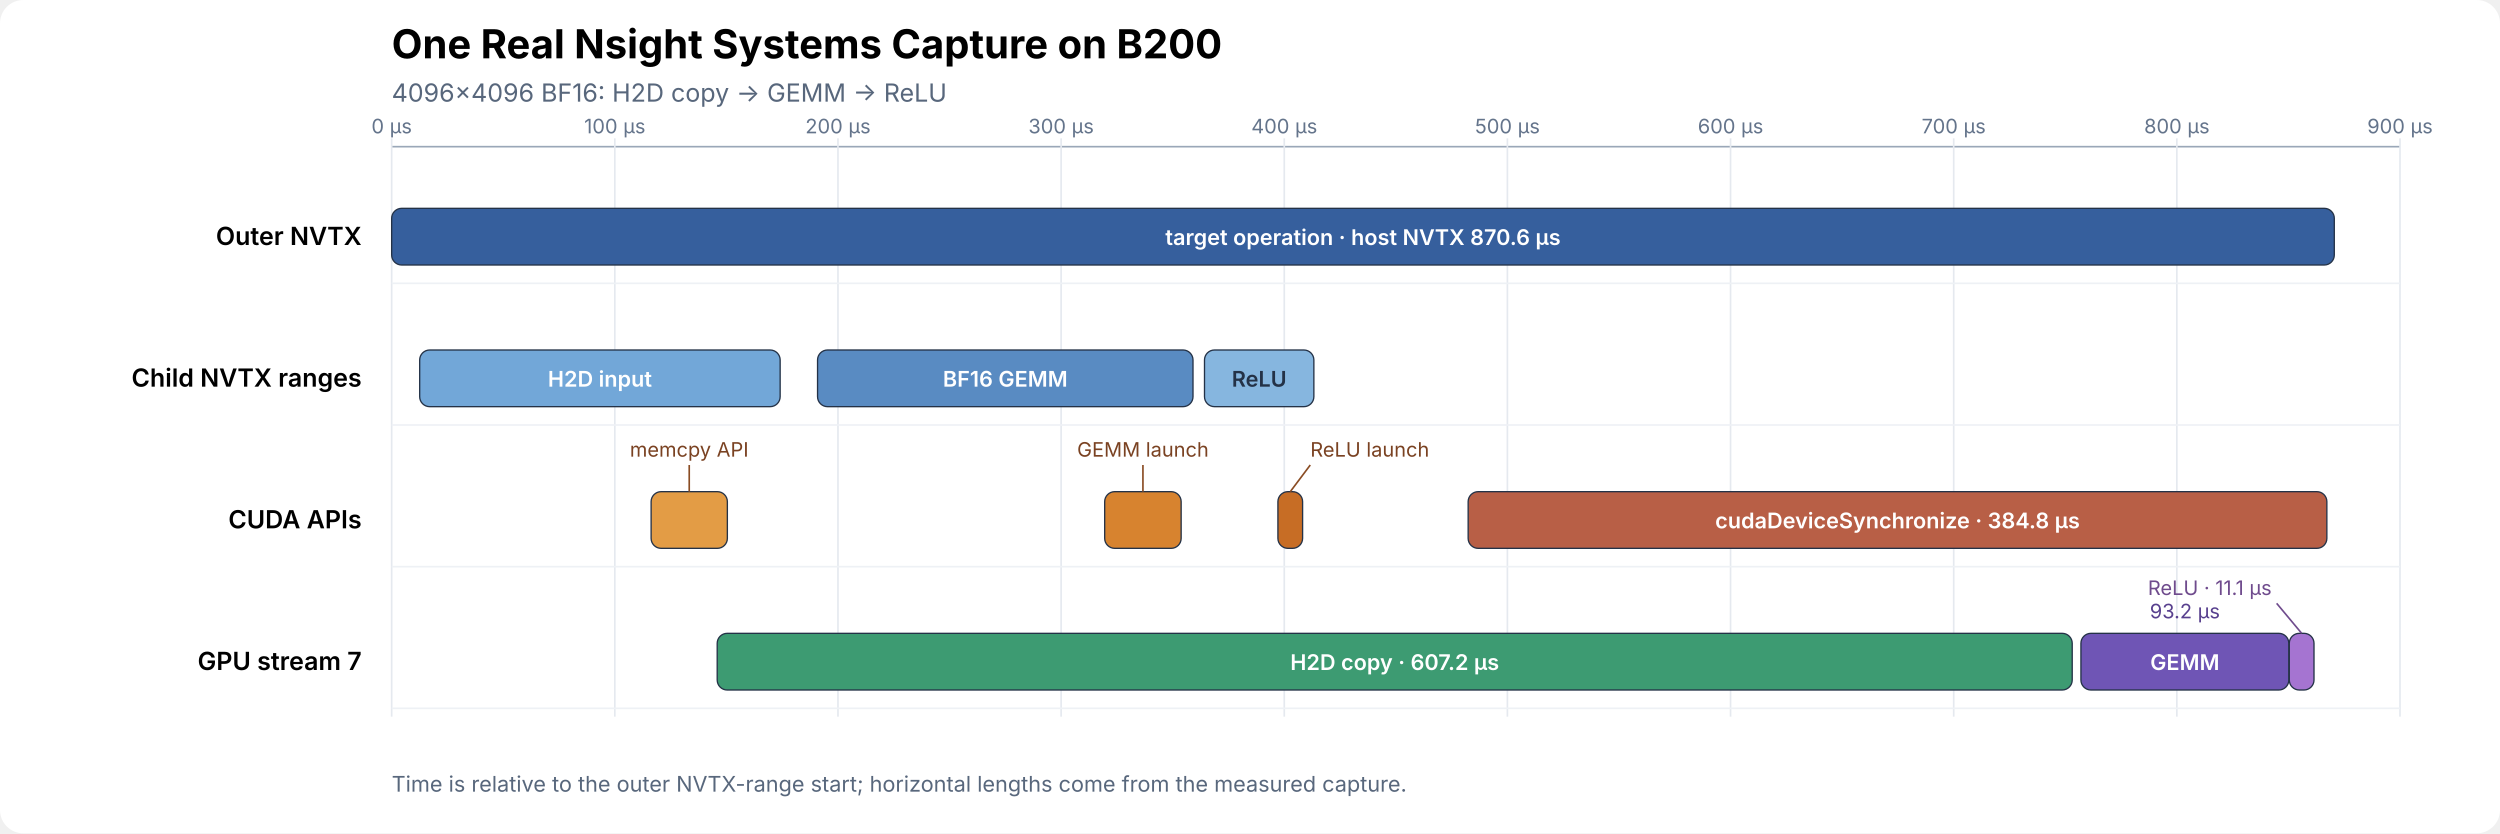
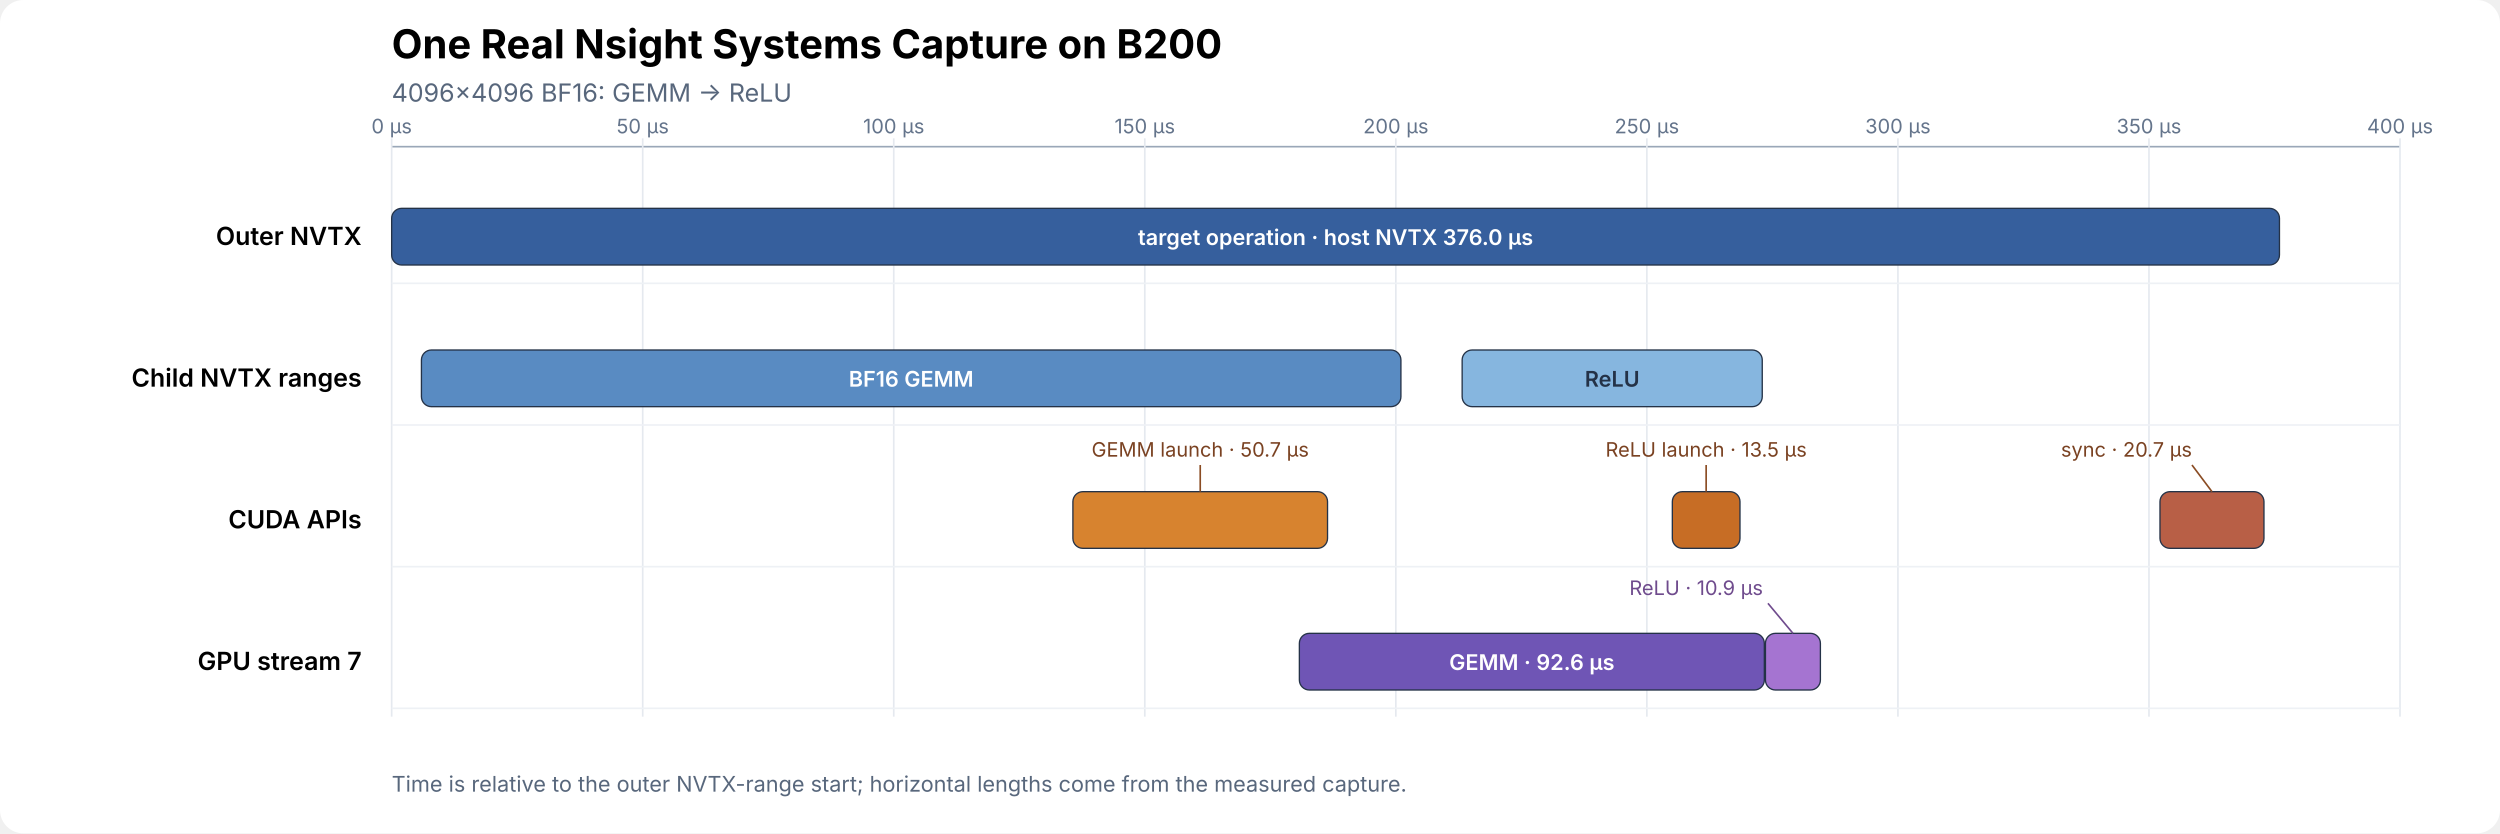
<svg xmlns="http://www.w3.org/2000/svg" width="1500" height="500" viewBox="0 0 1500 500">
  <rect width="100%" height="100%" fill="#ffffff" rx="14" />
  <style>text { font-family: Inter, Arial, "Noto Sans CJK SC", sans-serif; }</style>
  <text x="235" y="35" font-size="24" font-weight="700">One Real Nsight Systems Capture on B200</text>
-   <text x="235" y="61" font-size="15" fill="#58677c">4096×4096 BF16: H2D copy → GEMM → ReLU</text>
+   <text x="235" y="61" font-size="15" fill="#58677c">4096×4096 BF16: GEMM → ReLU</text>
  <line x1="235" y1="88" x2="1440" y2="88" stroke="#9aa7b8" stroke-width="1" />
  <line x1="235.00" y1="83" x2="235.00" y2="430" stroke="#e5e9ef" stroke-width="1" />
  <text x="235.00" y="80" font-size="12" text-anchor="middle" fill="#64748b">0 μs</text>
-   <line x1="368.89" y1="83" x2="368.89" y2="430" stroke="#e5e9ef" stroke-width="1" />
-   <text x="368.89" y="80" font-size="12" text-anchor="middle" fill="#64748b">100 μs</text>
-   <line x1="502.78" y1="83" x2="502.78" y2="430" stroke="#e5e9ef" stroke-width="1" />
-   <text x="502.78" y="80" font-size="12" text-anchor="middle" fill="#64748b">200 μs</text>
-   <line x1="636.67" y1="83" x2="636.67" y2="430" stroke="#e5e9ef" stroke-width="1" />
-   <text x="636.67" y="80" font-size="12" text-anchor="middle" fill="#64748b">300 μs</text>
-   <line x1="770.56" y1="83" x2="770.56" y2="430" stroke="#e5e9ef" stroke-width="1" />
-   <text x="770.56" y="80" font-size="12" text-anchor="middle" fill="#64748b">400 μs</text>
-   <line x1="904.44" y1="83" x2="904.44" y2="430" stroke="#e5e9ef" stroke-width="1" />
-   <text x="904.44" y="80" font-size="12" text-anchor="middle" fill="#64748b">500 μs</text>
-   <line x1="1038.33" y1="83" x2="1038.33" y2="430" stroke="#e5e9ef" stroke-width="1" />
-   <text x="1038.33" y="80" font-size="12" text-anchor="middle" fill="#64748b">600 μs</text>
-   <line x1="1172.22" y1="83" x2="1172.22" y2="430" stroke="#e5e9ef" stroke-width="1" />
-   <text x="1172.22" y="80" font-size="12" text-anchor="middle" fill="#64748b">700 μs</text>
-   <line x1="1306.11" y1="83" x2="1306.11" y2="430" stroke="#e5e9ef" stroke-width="1" />
-   <text x="1306.11" y="80" font-size="12" text-anchor="middle" fill="#64748b">800 μs</text>
+   <line x1="385.62" y1="83" x2="385.62" y2="430" stroke="#e5e9ef" stroke-width="1" />
+   <text x="385.62" y="80" font-size="12" text-anchor="middle" fill="#64748b">50 μs</text>
+   <line x1="536.25" y1="83" x2="536.25" y2="430" stroke="#e5e9ef" stroke-width="1" />
+   <text x="536.25" y="80" font-size="12" text-anchor="middle" fill="#64748b">100 μs</text>
+   <line x1="686.88" y1="83" x2="686.88" y2="430" stroke="#e5e9ef" stroke-width="1" />
+   <text x="686.88" y="80" font-size="12" text-anchor="middle" fill="#64748b">150 μs</text>
+   <line x1="837.50" y1="83" x2="837.50" y2="430" stroke="#e5e9ef" stroke-width="1" />
+   <text x="837.50" y="80" font-size="12" text-anchor="middle" fill="#64748b">200 μs</text>
+   <line x1="988.12" y1="83" x2="988.12" y2="430" stroke="#e5e9ef" stroke-width="1" />
+   <text x="988.12" y="80" font-size="12" text-anchor="middle" fill="#64748b">250 μs</text>
+   <line x1="1138.75" y1="83" x2="1138.75" y2="430" stroke="#e5e9ef" stroke-width="1" />
+   <text x="1138.75" y="80" font-size="12" text-anchor="middle" fill="#64748b">300 μs</text>
+   <line x1="1289.38" y1="83" x2="1289.38" y2="430" stroke="#e5e9ef" stroke-width="1" />
+   <text x="1289.38" y="80" font-size="12" text-anchor="middle" fill="#64748b">350 μs</text>
  <line x1="1440.00" y1="83" x2="1440.00" y2="430" stroke="#e5e9ef" stroke-width="1" />
-   <text x="1440.00" y="80" font-size="12" text-anchor="middle" fill="#64748b">900 μs</text>
+   <text x="1440.00" y="80" font-size="12" text-anchor="middle" fill="#64748b">400 μs</text>
  <text x="217" y="147" font-size="15" font-weight="600" text-anchor="end">Outer NVTX</text>
  <line x1="235" y1="170" x2="1440" y2="170" stroke="#eef1f5" />
  <text x="217" y="232" font-size="15" font-weight="600" text-anchor="end">Child NVTX ranges</text>
  <line x1="235" y1="255" x2="1440" y2="255" stroke="#eef1f5" />
  <text x="217" y="317" font-size="15" font-weight="600" text-anchor="end">CUDA APIs</text>
  <line x1="235" y1="340" x2="1440" y2="340" stroke="#eef1f5" />
  <text x="217" y="402" font-size="15" font-weight="600" text-anchor="end">GPU stream 7</text>
  <line x1="235" y1="425" x2="1440" y2="425" stroke="#eef1f5" />
-   <rect x="235.00" y="125" width="1165.58" height="34" rx="6" fill="#365f9d" stroke="#243247" stroke-width="0.8" />
-   <text x="817.79" y="147" font-size="13" font-weight="600" text-anchor="middle" style="fill:#ffffff">target operation · host NVTX 870.6 μs</text>
-   <rect x="251.81" y="210" width="216.28" height="34" rx="6" fill="#72a7d8" stroke="#243247" stroke-width="0.8" />
-   <text x="359.95" y="232" font-size="13" font-weight="600" text-anchor="middle" style="fill:#ffffff">H2D input</text>
-   <rect x="490.53" y="210" width="225.27" height="34" rx="6" fill="#598bc2" stroke="#243247" stroke-width="0.8" />
-   <text x="603.16" y="232" font-size="13" font-weight="600" text-anchor="middle" style="fill:#ffffff">BF16 GEMM</text>
-   <rect x="722.70" y="210" width="65.62" height="34" rx="6" fill="#86b6df" stroke="#243247" stroke-width="0.8" />
-   <text x="755.51" y="232" font-size="13" font-weight="600" text-anchor="middle" style="fill:#243247">ReLU</text>
-   <rect x="390.67" y="295" width="45.75" height="34" rx="6" fill="#e39c45" stroke="#243247" stroke-width="0.8" />
-   <rect x="662.81" y="295" width="45.88" height="34" rx="6" fill="#d7832f" stroke="#243247" stroke-width="0.8" />
-   <rect x="766.75" y="295" width="14.81" height="34" rx="6" fill="#c76d25" stroke="#243247" stroke-width="0.8" />
-   <rect x="880.89" y="295" width="515.23" height="34" rx="6" fill="#b85f46" stroke="#243247" stroke-width="0.8" />
-   <text x="1138.51" y="317" font-size="13" font-weight="600" text-anchor="middle" style="fill:#ffffff">cudaDeviceSynchronize · 384.8 μs</text>
-   <line x1="413.54" y1="295" x2="413.54" y2="279" stroke="#8a4c23" />
-   <text x="413.54" y="274" font-size="12" text-anchor="middle" fill="#7a4222">memcpy API</text>
-   <line x1="685.76" y1="295" x2="685.76" y2="279" stroke="#8a4c23" />
-   <text x="685.76" y="274" font-size="12" text-anchor="middle" fill="#7a4222">GEMM launch</text>
-   <line x1="774.16" y1="295" x2="786.16" y2="279" stroke="#8a4c23" />
-   <text x="786.16" y="274" font-size="12" text-anchor="start" fill="#7a4222">ReLU launch</text>
-   <rect x="430.32" y="380" width="813.01" height="34" rx="6" fill="#3d9b72" stroke="#243247" stroke-width="0.8" />
-   <text x="836.82" y="402" font-size="13" font-weight="600" text-anchor="middle" style="fill:#ffffff">H2D copy · 607.2 μs</text>
-   <rect x="1248.56" y="380" width="124.72" height="34" rx="6" fill="#6f55b5" stroke="#243247" stroke-width="0.8" />
-   <text x="1310.92" y="402" font-size="13" font-weight="600" text-anchor="middle" style="fill:#ffffff">GEMM</text>
-   <text x="1310.92" y="371" font-size="12" text-anchor="middle" fill="#58408e">93.2 μs</text>
-   <rect x="1373.58" y="380" width="14.82" height="34" rx="6" fill="#a574d1" stroke="#243247" stroke-width="0.8" />
-   <line x1="1380.99" y1="380" x2="1365.99" y2="362" stroke="#6f4b8d" />
-   <text x="1362.99" y="357" font-size="12" text-anchor="end" fill="#6f4b8d">ReLU · 11.1 μs</text>
+   <rect x="235.00" y="125" width="1132.68" height="34" rx="6" fill="#365f9d" stroke="#243247" stroke-width="0.8" />
+   <text x="801.34" y="147" font-size="13" font-weight="600" text-anchor="middle" style="fill:#ffffff">target operation · host NVTX 376.0 μs</text>
+   <rect x="252.86" y="210" width="587.69" height="34" rx="6" fill="#598bc2" stroke="#243247" stroke-width="0.8" />
+   <text x="546.70" y="232" font-size="13" font-weight="600" text-anchor="middle" style="fill:#ffffff">BF16 GEMM</text>
+   <rect x="877.29" y="210" width="180.06" height="34" rx="6" fill="#86b6df" stroke="#243247" stroke-width="0.8" />
+   <text x="967.32" y="232" font-size="13" font-weight="600" text-anchor="middle" style="fill:#243247">ReLU</text>
+   <rect x="643.74" y="295" width="152.78" height="34" rx="6" fill="#d7832f" stroke="#243247" stroke-width="0.8" />
+   <rect x="1003.40" y="295" width="40.59" height="34" rx="6" fill="#c76d25" stroke="#243247" stroke-width="0.8" />
+   <rect x="1295.99" y="295" width="62.39" height="34" rx="6" fill="#b85f46" stroke="#243247" stroke-width="0.8" />
+   <line x1="720.14" y1="295" x2="720.14" y2="279" stroke="#8a4c23" />
+   <text x="720.14" y="274" font-size="12" text-anchor="middle" fill="#7a4222">GEMM launch · 50.7 μs</text>
+   <line x1="1023.69" y1="295" x2="1023.69" y2="279" stroke="#8a4c23" />
+   <text x="1023.69" y="274" font-size="12" text-anchor="middle" fill="#7a4222">ReLU launch · 13.5 μs</text>
+   <line x1="1327.18" y1="295" x2="1315.18" y2="279" stroke="#8a4c23" />
+   <text x="1315.18" y="274" font-size="12" text-anchor="end" fill="#7a4222">sync · 20.7 μs</text>
+   <rect x="779.62" y="380" width="278.98" height="34" rx="6" fill="#6f55b5" stroke="#243247" stroke-width="0.8" />
+   <text x="919.11" y="402" font-size="13" font-weight="600" text-anchor="middle" style="fill:#ffffff">GEMM · 92.6 μs</text>
+   <rect x="1059.27" y="380" width="32.97" height="34" rx="6" fill="#a574d1" stroke="#243247" stroke-width="0.8" />
+   <line x1="1075.76" y1="380" x2="1060.76" y2="362" stroke="#6f4b8d" />
+   <text x="1057.76" y="357" font-size="12" text-anchor="end" fill="#6f4b8d">ReLU · 10.9 μs</text>
  <text x="235" y="475" font-size="13" fill="#58677c">Time is relative to the outer NVTX-range start; horizontal lengths come from the measured capture.</text>
</svg>
